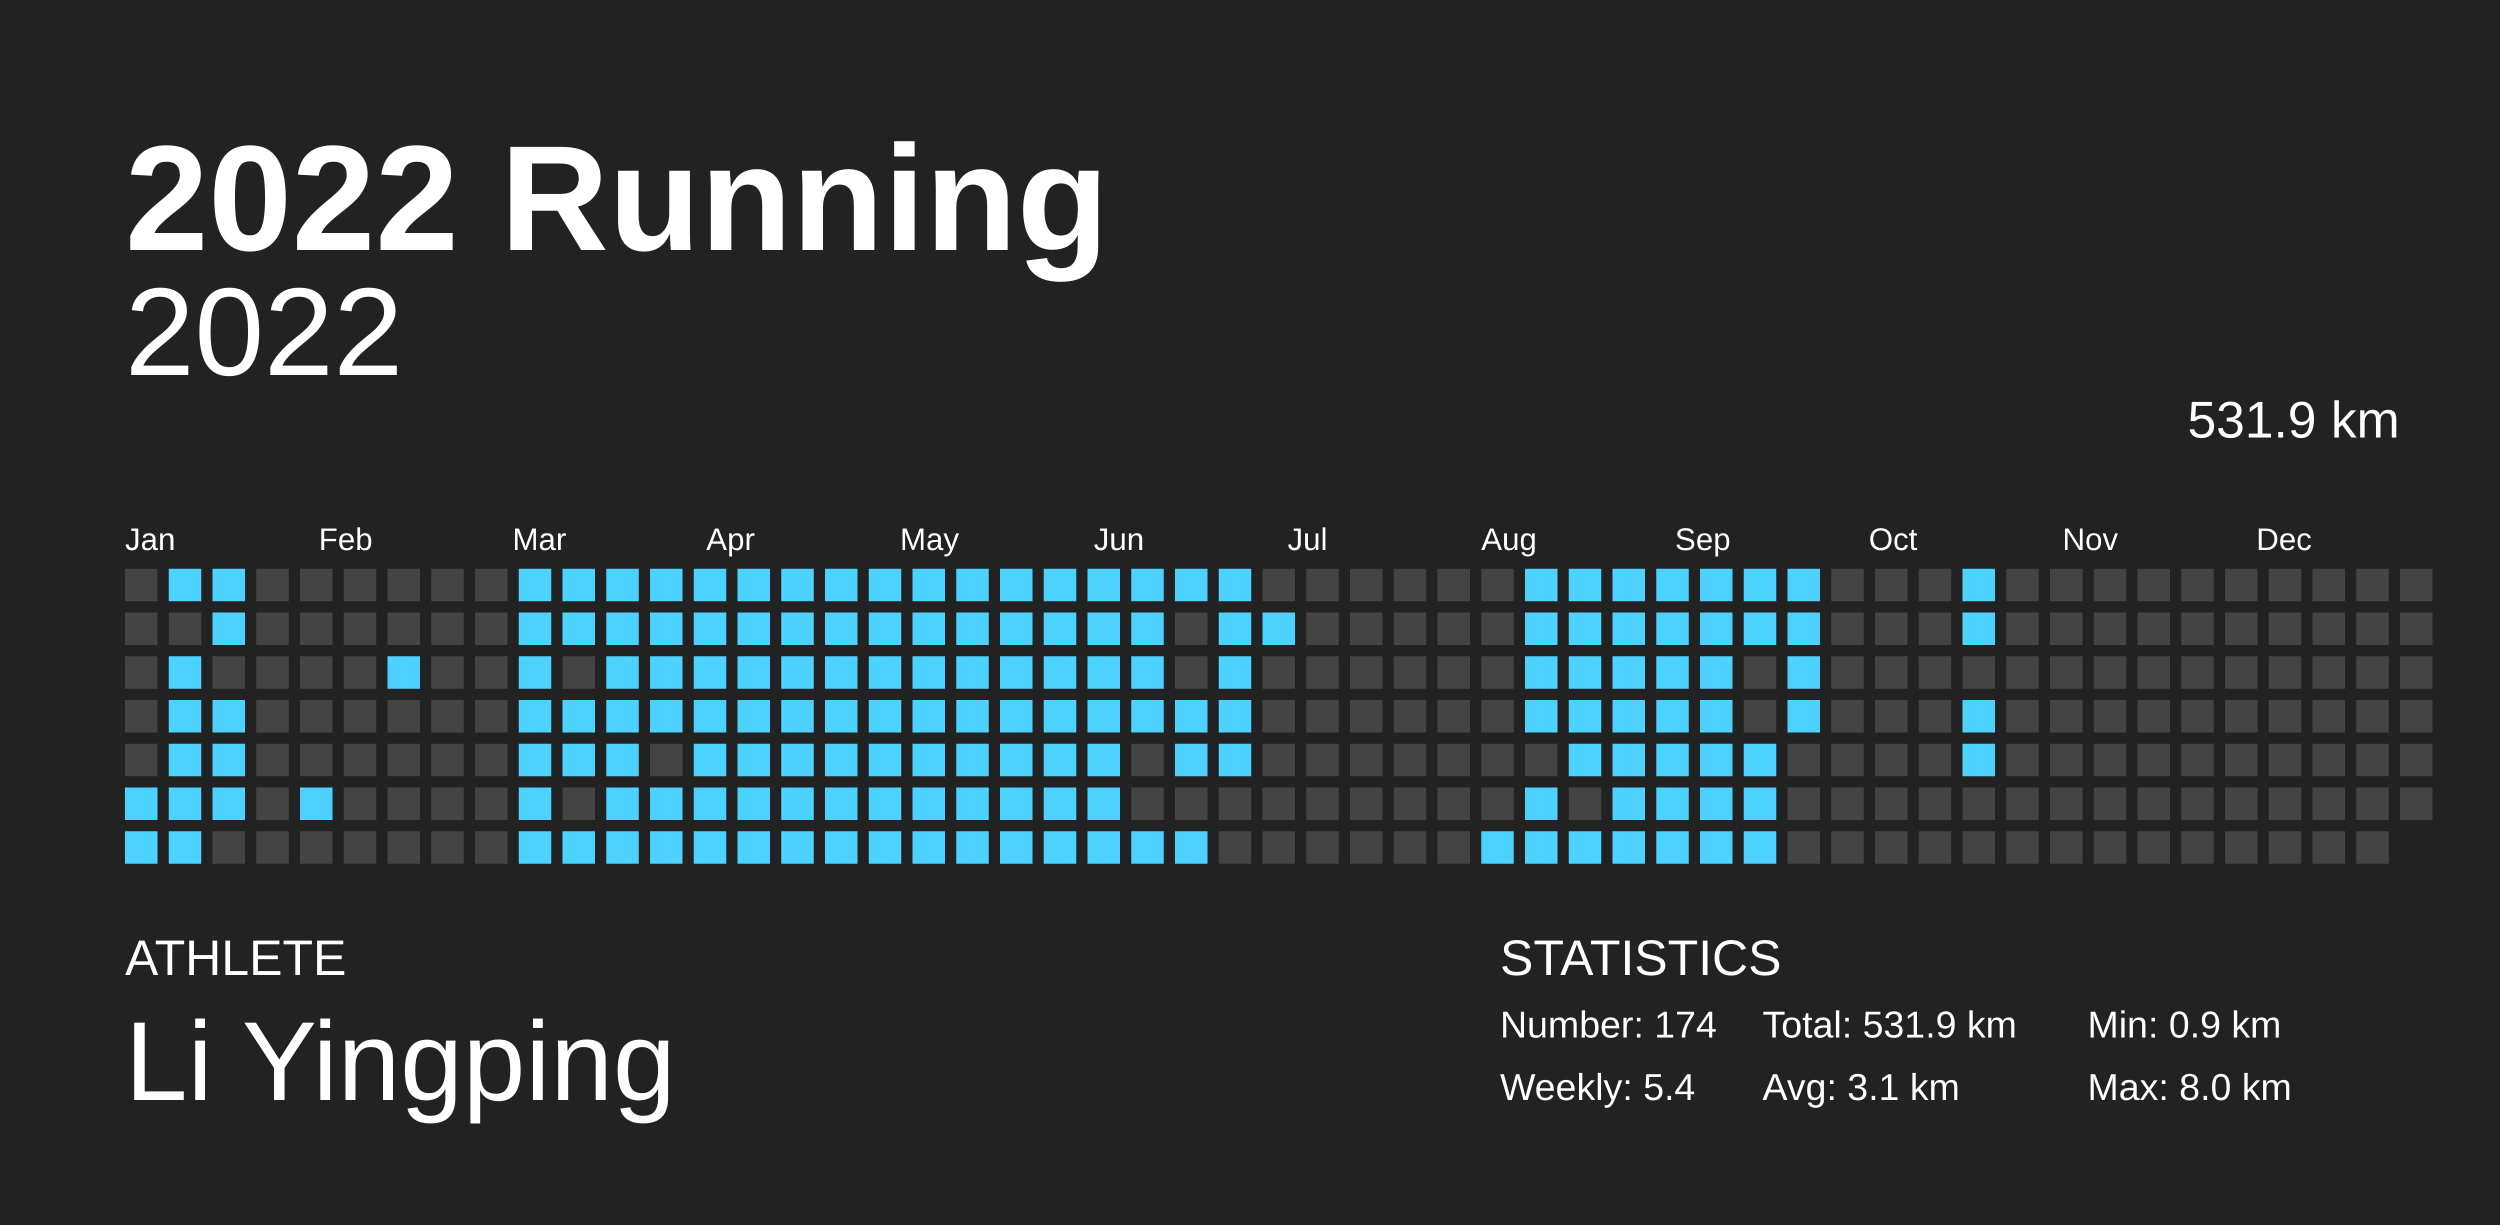
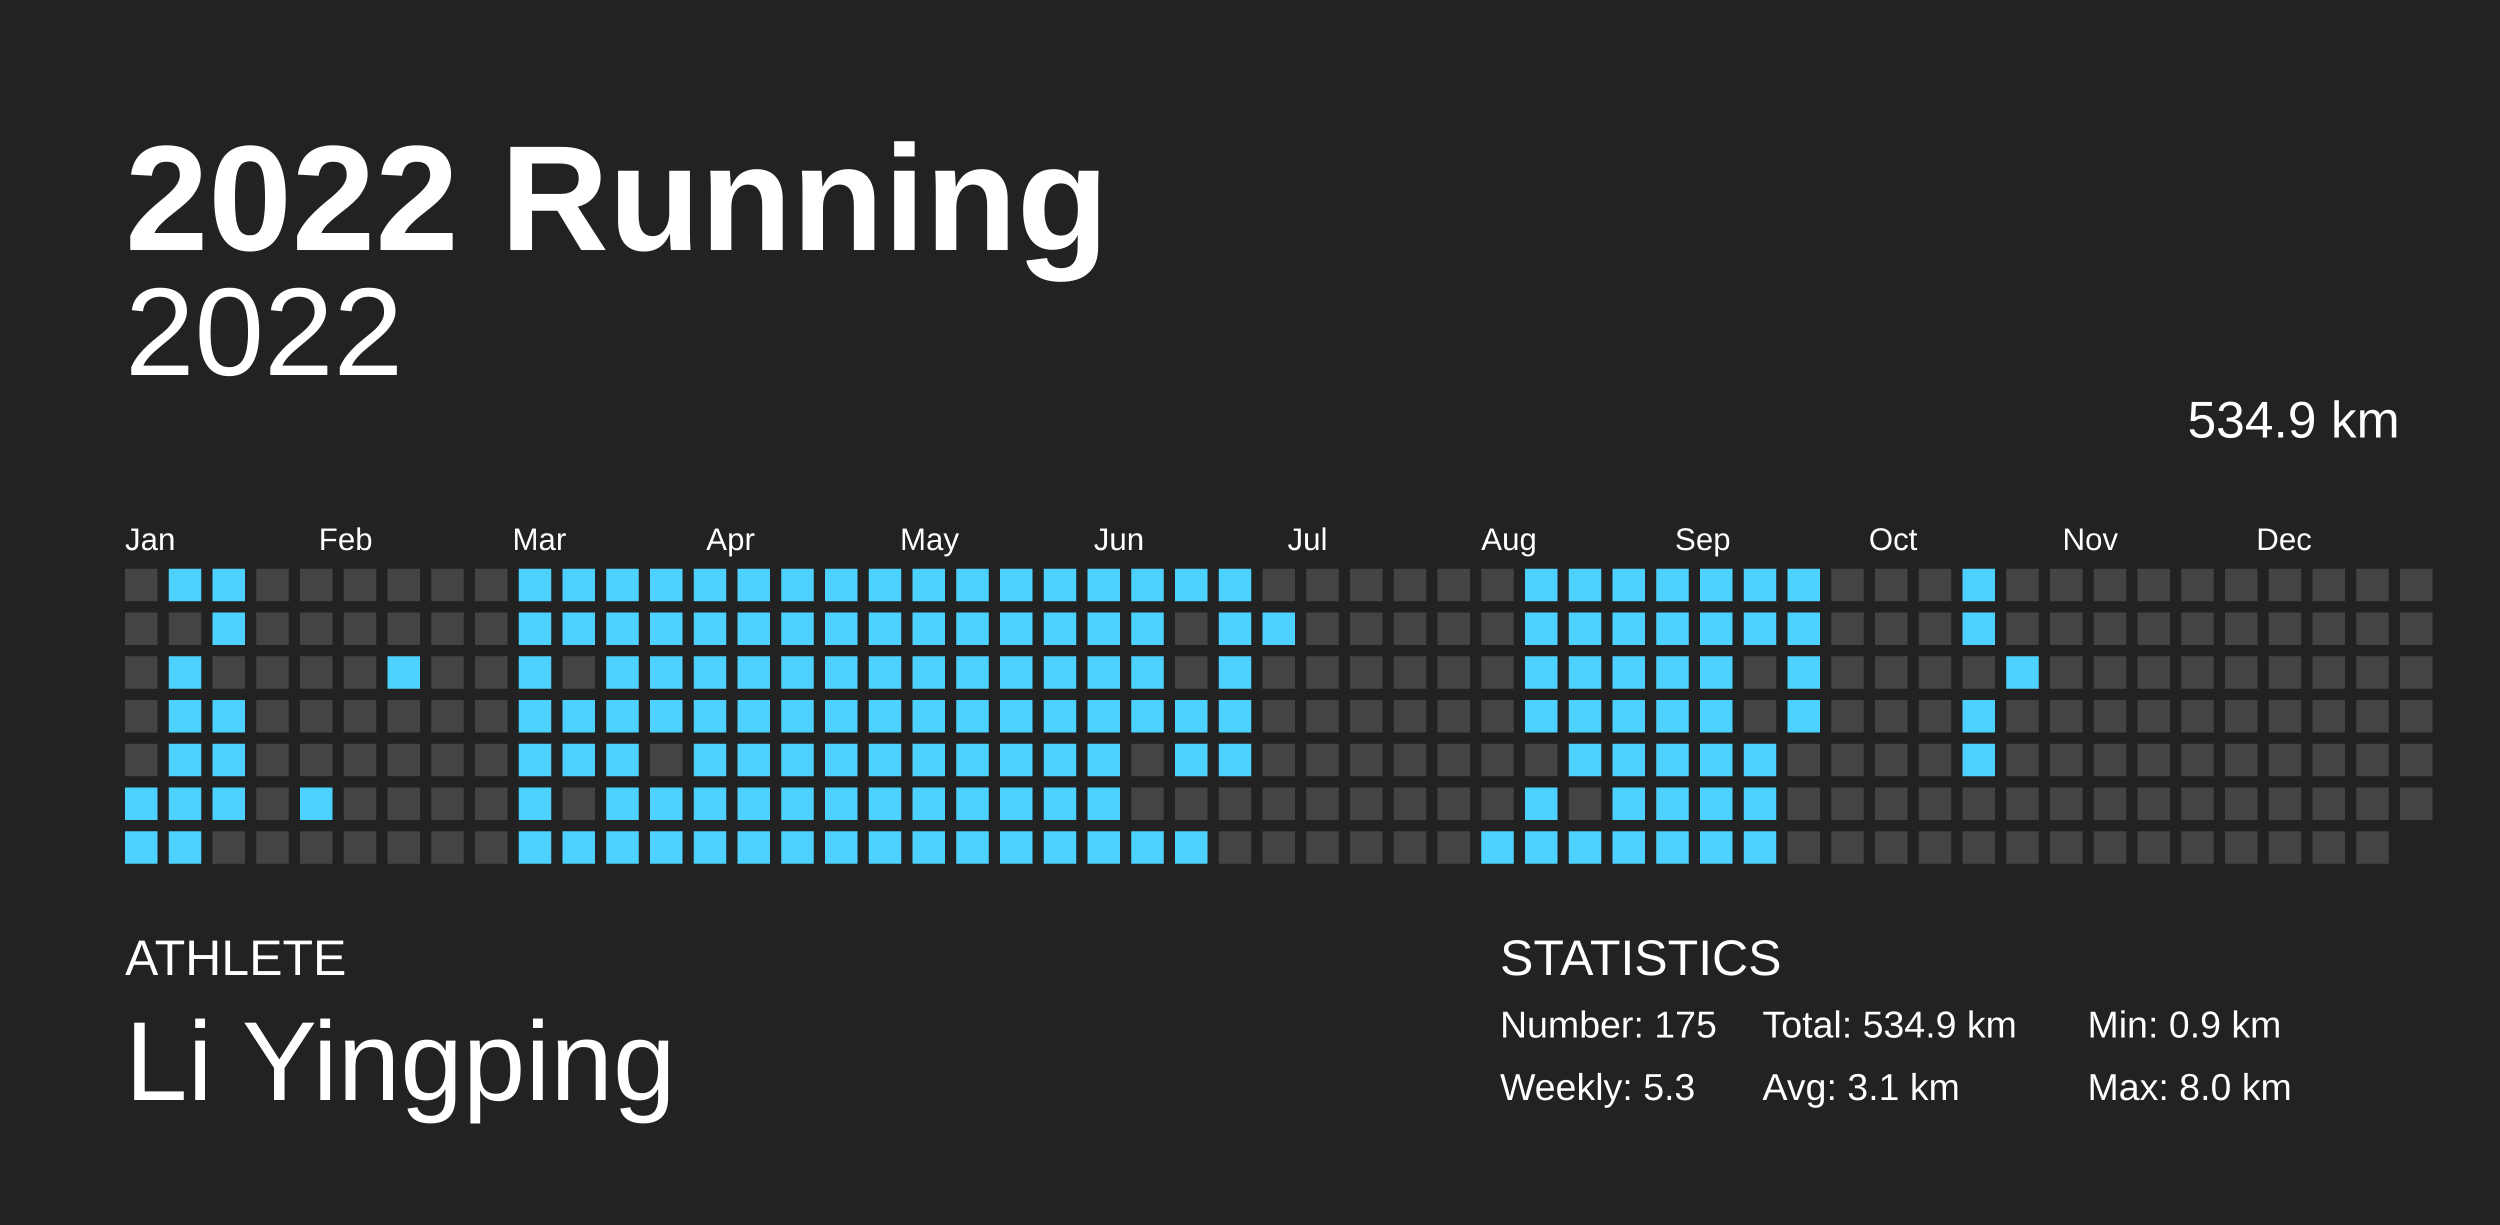
<svg xmlns="http://www.w3.org/2000/svg" baseProfile="full" height="98mm" version="1.1" viewBox="0,0,200,98" width="200mm">
  <defs />
  <rect fill="#222222" height="98" width="200" x="0" y="0" />
  <text fill="#FFFFFF" style="font-size:12px; font-family:Arial; font-weight:bold;" x="10" y="20">2022 Running</text>
  <text fill="#FFFFFF" style="font-size:4px; font-family:Arial" x="10" y="78">ATHLETE</text>
  <text fill="#FFFFFF" style="font-size:9px; font-family:Arial" x="10" y="88">Li Yingping</text>
  <text fill="#FFFFFF" style="font-size:4px; font-family:Arial" x="120" y="78">STATISTICS</text>
-   <text fill="#FFFFFF" style="font-size:3px; font-family:Arial" x="120" y="83">Number: 174</text>
-   <text fill="#FFFFFF" style="font-size:3px; font-family:Arial" x="120" y="88">Weekly: 5.4</text>
-   <text fill="#FFFFFF" style="font-size:3px; font-family:Arial" x="141" y="83">Total: 531.9 km</text>
+   <text fill="#FFFFFF" style="font-size:3px; font-family:Arial" x="120" y="83">Number: 175</text>
+   <text fill="#FFFFFF" style="font-size:3px; font-family:Arial" x="120" y="88">Weekly: 5.3</text>
+   <text fill="#FFFFFF" style="font-size:3px; font-family:Arial" x="141" y="83">Total: 534.9 km</text>
  <text fill="#FFFFFF" style="font-size:3px; font-family:Arial" x="141" y="88">Avg: 3.1 km</text>
  <text fill="#FFFFFF" style="font-size:3px; font-family:Arial" x="167" y="83">Min: 0.9 km</text>
  <text fill="#FFFFFF" style="font-size:3px; font-family:Arial" x="167" y="88">Max: 8.0 km</text>
  <text alignment-baseline="hanging" fill="#FFFFFF" style="font-size:10.0px; font-family:Arial;" x="10" y="30">2022</text>
-   <text alignment-baseline="hanging" fill="#FFFFFF" style="font-size:4.125px; font-family:Arial;" x="175" y="35">531.9 km</text>
+   <text alignment-baseline="hanging" fill="#FFFFFF" style="font-size:4.125px; font-family:Arial;" x="175" y="35">534.9 km</text>
  <text fill="#FFFFFF" style="font-size:2.5px; font-family:Arial" x="10.0" y="44">Jan</text>
  <text fill="#FFFFFF" style="font-size:2.5px; font-family:Arial" x="25.5" y="44">Feb</text>
  <text fill="#FFFFFF" style="font-size:2.5px; font-family:Arial" x="41.0" y="44">Mar</text>
  <text fill="#FFFFFF" style="font-size:2.5px; font-family:Arial" x="56.5" y="44">Apr</text>
  <text fill="#FFFFFF" style="font-size:2.5px; font-family:Arial" x="72.0" y="44">May</text>
  <text fill="#FFFFFF" style="font-size:2.5px; font-family:Arial" x="87.5" y="44">Jun</text>
  <text fill="#FFFFFF" style="font-size:2.5px; font-family:Arial" x="103.0" y="44">Jul</text>
  <text fill="#FFFFFF" style="font-size:2.5px; font-family:Arial" x="118.5" y="44">Aug</text>
  <text fill="#FFFFFF" style="font-size:2.5px; font-family:Arial" x="134.0" y="44">Sep</text>
  <text fill="#FFFFFF" style="font-size:2.5px; font-family:Arial" x="149.5" y="44">Oct</text>
  <text fill="#FFFFFF" style="font-size:2.5px; font-family:Arial" x="165.0" y="44">Nov</text>
  <text fill="#FFFFFF" style="font-size:2.5px; font-family:Arial" x="180.5" y="44">Dec</text>
  <rect fill="#444444" height="2.6" width="2.6" x="10.0" y="45.5" />
  <rect fill="#444444" height="2.6" width="2.6" x="10.0" y="49.0" />
  <rect fill="#444444" height="2.6" width="2.6" x="10.0" y="52.5" />
  <rect fill="#444444" height="2.6" width="2.6" x="10.0" y="56.0" />
  <rect fill="#444444" height="2.6" width="2.6" x="10.0" y="59.5" />
  <rect fill="#4dd2ff" height="2.6" width="2.6" x="10.0" y="63.0" />
  <rect fill="#4dd2ff" height="2.6" width="2.6" x="10.0" y="66.5" />
  <rect fill="#4dd2ff" height="2.6" width="2.6" x="13.5" y="45.5" />
  <rect fill="#444444" height="2.6" width="2.6" x="13.5" y="49.0" />
  <rect fill="#4dd2ff" height="2.6" width="2.6" x="13.5" y="52.5" />
  <rect fill="#4dd2ff" height="2.6" width="2.6" x="13.5" y="56.0" />
  <rect fill="#4dd2ff" height="2.6" width="2.6" x="13.5" y="59.5" />
  <rect fill="#4dd2ff" height="2.6" width="2.6" x="13.5" y="63.0" />
  <rect fill="#4dd2ff" height="2.6" width="2.6" x="13.5" y="66.5" />
  <rect fill="#4dd2ff" height="2.6" width="2.6" x="17.0" y="45.5" />
  <rect fill="#4dd2ff" height="2.6" width="2.6" x="17.0" y="49.0" />
  <rect fill="#444444" height="2.6" width="2.6" x="17.0" y="52.5" />
  <rect fill="#4dd2ff" height="2.6" width="2.6" x="17.0" y="56.0" />
  <rect fill="#4dd2ff" height="2.6" width="2.6" x="17.0" y="59.5" />
  <rect fill="#4dd2ff" height="2.6" width="2.6" x="17.0" y="63.0" />
  <rect fill="#444444" height="2.6" width="2.6" x="17.0" y="66.5" />
  <rect fill="#444444" height="2.6" width="2.6" x="20.5" y="45.5" />
  <rect fill="#444444" height="2.6" width="2.6" x="20.5" y="49.0" />
  <rect fill="#444444" height="2.6" width="2.6" x="20.5" y="52.5" />
  <rect fill="#444444" height="2.6" width="2.6" x="20.5" y="56.0" />
  <rect fill="#444444" height="2.6" width="2.6" x="20.5" y="59.5" />
  <rect fill="#444444" height="2.6" width="2.6" x="20.5" y="63.0" />
  <rect fill="#444444" height="2.6" width="2.6" x="20.5" y="66.5" />
  <rect fill="#444444" height="2.6" width="2.6" x="24.0" y="45.5" />
  <rect fill="#444444" height="2.6" width="2.6" x="24.0" y="49.0" />
  <rect fill="#444444" height="2.6" width="2.6" x="24.0" y="52.5" />
  <rect fill="#444444" height="2.6" width="2.6" x="24.0" y="56.0" />
  <rect fill="#444444" height="2.6" width="2.6" x="24.0" y="59.5" />
  <rect fill="#4dd2ff" height="2.6" width="2.6" x="24.0" y="63.0" />
  <rect fill="#444444" height="2.6" width="2.6" x="24.0" y="66.5" />
  <rect fill="#444444" height="2.6" width="2.6" x="27.5" y="45.5" />
  <rect fill="#444444" height="2.6" width="2.6" x="27.5" y="49.0" />
  <rect fill="#444444" height="2.6" width="2.6" x="27.5" y="52.5" />
  <rect fill="#444444" height="2.6" width="2.6" x="27.5" y="56.0" />
  <rect fill="#444444" height="2.6" width="2.6" x="27.5" y="59.5" />
  <rect fill="#444444" height="2.6" width="2.6" x="27.5" y="63.0" />
  <rect fill="#444444" height="2.6" width="2.6" x="27.5" y="66.5" />
  <rect fill="#444444" height="2.6" width="2.6" x="31.0" y="45.5" />
  <rect fill="#444444" height="2.6" width="2.6" x="31.0" y="49.0" />
  <rect fill="#4dd2ff" height="2.6" width="2.6" x="31.0" y="52.5" />
  <rect fill="#444444" height="2.6" width="2.6" x="31.0" y="56.0" />
  <rect fill="#444444" height="2.6" width="2.6" x="31.0" y="59.5" />
  <rect fill="#444444" height="2.6" width="2.6" x="31.0" y="63.0" />
  <rect fill="#444444" height="2.6" width="2.6" x="31.0" y="66.5" />
  <rect fill="#444444" height="2.6" width="2.6" x="34.5" y="45.5" />
  <rect fill="#444444" height="2.6" width="2.6" x="34.5" y="49.0" />
  <rect fill="#444444" height="2.6" width="2.6" x="34.5" y="52.5" />
  <rect fill="#444444" height="2.6" width="2.6" x="34.5" y="56.0" />
  <rect fill="#444444" height="2.6" width="2.6" x="34.5" y="59.5" />
  <rect fill="#444444" height="2.6" width="2.6" x="34.5" y="63.0" />
  <rect fill="#444444" height="2.6" width="2.6" x="34.5" y="66.5" />
  <rect fill="#444444" height="2.6" width="2.6" x="38.0" y="45.5" />
  <rect fill="#444444" height="2.6" width="2.6" x="38.0" y="49.0" />
  <rect fill="#444444" height="2.6" width="2.6" x="38.0" y="52.5" />
  <rect fill="#444444" height="2.6" width="2.6" x="38.0" y="56.0" />
  <rect fill="#444444" height="2.6" width="2.6" x="38.0" y="59.5" />
  <rect fill="#444444" height="2.6" width="2.6" x="38.0" y="63.0" />
  <rect fill="#444444" height="2.6" width="2.6" x="38.0" y="66.5" />
  <rect fill="#4dd2ff" height="2.6" width="2.6" x="41.5" y="45.5" />
  <rect fill="#4dd2ff" height="2.6" width="2.6" x="41.5" y="49.0" />
  <rect fill="#4dd2ff" height="2.6" width="2.6" x="41.5" y="52.5" />
  <rect fill="#4dd2ff" height="2.6" width="2.6" x="41.5" y="56.0" />
  <rect fill="#4dd2ff" height="2.6" width="2.6" x="41.5" y="59.5" />
  <rect fill="#4dd2ff" height="2.6" width="2.6" x="41.5" y="63.0" />
  <rect fill="#4dd2ff" height="2.6" width="2.6" x="41.5" y="66.5" />
  <rect fill="#4dd2ff" height="2.6" width="2.6" x="45.0" y="45.5" />
  <rect fill="#4dd2ff" height="2.6" width="2.6" x="45.0" y="49.0" />
  <rect fill="#444444" height="2.6" width="2.6" x="45.0" y="52.5" />
  <rect fill="#4dd2ff" height="2.6" width="2.6" x="45.0" y="56.0" />
  <rect fill="#4dd2ff" height="2.6" width="2.6" x="45.0" y="59.5" />
  <rect fill="#444444" height="2.6" width="2.6" x="45.0" y="63.0" />
  <rect fill="#4dd2ff" height="2.6" width="2.6" x="45.0" y="66.5" />
  <rect fill="#4dd2ff" height="2.6" width="2.6" x="48.5" y="45.5" />
  <rect fill="#4dd2ff" height="2.6" width="2.6" x="48.5" y="49.0" />
  <rect fill="#4dd2ff" height="2.6" width="2.6" x="48.5" y="52.5" />
  <rect fill="#4dd2ff" height="2.6" width="2.6" x="48.5" y="56.0" />
  <rect fill="#4dd2ff" height="2.6" width="2.6" x="48.5" y="59.5" />
  <rect fill="#4dd2ff" height="2.6" width="2.6" x="48.5" y="63.0" />
  <rect fill="#4dd2ff" height="2.6" width="2.6" x="48.5" y="66.5" />
  <rect fill="#4dd2ff" height="2.6" width="2.6" x="52.0" y="45.5" />
  <rect fill="#4dd2ff" height="2.6" width="2.6" x="52.0" y="49.0" />
  <rect fill="#4dd2ff" height="2.6" width="2.6" x="52.0" y="52.5" />
  <rect fill="#4dd2ff" height="2.6" width="2.6" x="52.0" y="56.0" />
  <rect fill="#444444" height="2.6" width="2.6" x="52.0" y="59.5" />
  <rect fill="#4dd2ff" height="2.6" width="2.6" x="52.0" y="63.0" />
  <rect fill="#4dd2ff" height="2.6" width="2.6" x="52.0" y="66.5" />
  <rect fill="#4dd2ff" height="2.6" width="2.6" x="55.5" y="45.5" />
  <rect fill="#4dd2ff" height="2.6" width="2.6" x="55.5" y="49.0" />
  <rect fill="#4dd2ff" height="2.6" width="2.6" x="55.5" y="52.5" />
  <rect fill="#4dd2ff" height="2.6" width="2.6" x="55.5" y="56.0" />
  <rect fill="#4dd2ff" height="2.6" width="2.6" x="55.5" y="59.5" />
  <rect fill="#4dd2ff" height="2.6" width="2.6" x="55.5" y="63.0" />
  <rect fill="#4dd2ff" height="2.6" width="2.6" x="55.5" y="66.5" />
  <rect fill="#4dd2ff" height="2.6" width="2.6" x="59.0" y="45.5" />
  <rect fill="#4dd2ff" height="2.6" width="2.6" x="59.0" y="49.0" />
  <rect fill="#4dd2ff" height="2.6" width="2.6" x="59.0" y="52.5" />
  <rect fill="#4dd2ff" height="2.6" width="2.6" x="59.0" y="56.0" />
  <rect fill="#4dd2ff" height="2.6" width="2.6" x="59.0" y="59.5" />
  <rect fill="#4dd2ff" height="2.6" width="2.6" x="59.0" y="63.0" />
  <rect fill="#4dd2ff" height="2.6" width="2.6" x="59.0" y="66.5" />
  <rect fill="#4dd2ff" height="2.6" width="2.6" x="62.5" y="45.5" />
  <rect fill="#4dd2ff" height="2.6" width="2.6" x="62.5" y="49.0" />
  <rect fill="#4dd2ff" height="2.6" width="2.6" x="62.5" y="52.5" />
  <rect fill="#4dd2ff" height="2.6" width="2.6" x="62.5" y="56.0" />
  <rect fill="#4dd2ff" height="2.6" width="2.6" x="62.5" y="59.5" />
  <rect fill="#4dd2ff" height="2.6" width="2.6" x="62.5" y="63.0" />
  <rect fill="#4dd2ff" height="2.6" width="2.6" x="62.5" y="66.5" />
  <rect fill="#4dd2ff" height="2.6" width="2.6" x="66.0" y="45.5" />
  <rect fill="#4dd2ff" height="2.6" width="2.6" x="66.0" y="49.0" />
  <rect fill="#4dd2ff" height="2.6" width="2.6" x="66.0" y="52.5" />
  <rect fill="#4dd2ff" height="2.6" width="2.6" x="66.0" y="56.0" />
  <rect fill="#4dd2ff" height="2.6" width="2.6" x="66.0" y="59.5" />
  <rect fill="#4dd2ff" height="2.6" width="2.6" x="66.0" y="63.0" />
  <rect fill="#4dd2ff" height="2.6" width="2.6" x="66.0" y="66.5" />
  <rect fill="#4dd2ff" height="2.6" width="2.6" x="69.5" y="45.5" />
  <rect fill="#4dd2ff" height="2.6" width="2.6" x="69.5" y="49.0" />
  <rect fill="#4dd2ff" height="2.6" width="2.6" x="69.5" y="52.5" />
  <rect fill="#4dd2ff" height="2.6" width="2.6" x="69.5" y="56.0" />
  <rect fill="#4dd2ff" height="2.6" width="2.6" x="69.5" y="59.5" />
  <rect fill="#4dd2ff" height="2.6" width="2.6" x="69.5" y="63.0" />
  <rect fill="#4dd2ff" height="2.6" width="2.6" x="69.5" y="66.5" />
  <rect fill="#4dd2ff" height="2.6" width="2.6" x="73.0" y="45.5" />
  <rect fill="#4dd2ff" height="2.6" width="2.6" x="73.0" y="49.0" />
  <rect fill="#4dd2ff" height="2.6" width="2.6" x="73.0" y="52.5" />
  <rect fill="#4dd2ff" height="2.6" width="2.6" x="73.0" y="56.0" />
  <rect fill="#4dd2ff" height="2.6" width="2.6" x="73.0" y="59.5" />
  <rect fill="#4dd2ff" height="2.6" width="2.6" x="73.0" y="63.0" />
  <rect fill="#4dd2ff" height="2.6" width="2.6" x="73.0" y="66.5" />
  <rect fill="#4dd2ff" height="2.6" width="2.6" x="76.5" y="45.5" />
  <rect fill="#4dd2ff" height="2.6" width="2.6" x="76.5" y="49.0" />
  <rect fill="#4dd2ff" height="2.6" width="2.6" x="76.5" y="52.5" />
  <rect fill="#4dd2ff" height="2.6" width="2.6" x="76.5" y="56.0" />
  <rect fill="#4dd2ff" height="2.6" width="2.6" x="76.5" y="59.5" />
  <rect fill="#4dd2ff" height="2.6" width="2.6" x="76.5" y="63.0" />
  <rect fill="#4dd2ff" height="2.6" width="2.6" x="76.5" y="66.5" />
  <rect fill="#4dd2ff" height="2.6" width="2.6" x="80.0" y="45.5" />
  <rect fill="#4dd2ff" height="2.6" width="2.6" x="80.0" y="49.0" />
  <rect fill="#4dd2ff" height="2.6" width="2.6" x="80.0" y="52.5" />
  <rect fill="#4dd2ff" height="2.6" width="2.6" x="80.0" y="56.0" />
  <rect fill="#4dd2ff" height="2.6" width="2.6" x="80.0" y="59.5" />
  <rect fill="#4dd2ff" height="2.6" width="2.6" x="80.0" y="63.0" />
  <rect fill="#4dd2ff" height="2.6" width="2.6" x="80.0" y="66.5" />
  <rect fill="#4dd2ff" height="2.6" width="2.6" x="83.5" y="45.5" />
  <rect fill="#4dd2ff" height="2.6" width="2.6" x="83.5" y="49.0" />
  <rect fill="#4dd2ff" height="2.6" width="2.6" x="83.5" y="52.5" />
  <rect fill="#4dd2ff" height="2.6" width="2.6" x="83.5" y="56.0" />
  <rect fill="#4dd2ff" height="2.6" width="2.6" x="83.5" y="59.5" />
  <rect fill="#4dd2ff" height="2.6" width="2.6" x="83.5" y="63.0" />
  <rect fill="#4dd2ff" height="2.6" width="2.6" x="83.5" y="66.5" />
  <rect fill="#4dd2ff" height="2.6" width="2.6" x="87.0" y="45.5" />
  <rect fill="#4dd2ff" height="2.6" width="2.6" x="87.0" y="49.0" />
  <rect fill="#4dd2ff" height="2.6" width="2.6" x="87.0" y="52.5" />
  <rect fill="#4dd2ff" height="2.6" width="2.6" x="87.0" y="56.0" />
  <rect fill="#4dd2ff" height="2.6" width="2.6" x="87.0" y="59.5" />
  <rect fill="#4dd2ff" height="2.6" width="2.6" x="87.0" y="63.0" />
  <rect fill="#4dd2ff" height="2.6" width="2.6" x="87.0" y="66.5" />
  <rect fill="#4dd2ff" height="2.6" width="2.6" x="90.5" y="45.5" />
  <rect fill="#4dd2ff" height="2.6" width="2.6" x="90.5" y="49.0" />
  <rect fill="#4dd2ff" height="2.6" width="2.6" x="90.5" y="52.5" />
  <rect fill="#4dd2ff" height="2.6" width="2.6" x="90.5" y="56.0" />
  <rect fill="#444444" height="2.6" width="2.6" x="90.5" y="59.5" />
  <rect fill="#444444" height="2.6" width="2.6" x="90.5" y="63.0" />
  <rect fill="#4dd2ff" height="2.6" width="2.6" x="90.5" y="66.5" />
  <rect fill="#4dd2ff" height="2.6" width="2.6" x="94.0" y="45.5" />
  <rect fill="#444444" height="2.6" width="2.6" x="94.0" y="49.0" />
  <rect fill="#444444" height="2.6" width="2.6" x="94.0" y="52.5" />
  <rect fill="#4dd2ff" height="2.6" width="2.6" x="94.0" y="56.0" />
  <rect fill="#4dd2ff" height="2.6" width="2.6" x="94.0" y="59.5" />
  <rect fill="#444444" height="2.6" width="2.6" x="94.0" y="63.0" />
  <rect fill="#4dd2ff" height="2.6" width="2.6" x="94.0" y="66.5" />
  <rect fill="#4dd2ff" height="2.6" width="2.6" x="97.5" y="45.5" />
  <rect fill="#4dd2ff" height="2.6" width="2.6" x="97.5" y="49.0" />
  <rect fill="#4dd2ff" height="2.6" width="2.6" x="97.5" y="52.5" />
  <rect fill="#4dd2ff" height="2.6" width="2.6" x="97.5" y="56.0" />
  <rect fill="#4dd2ff" height="2.6" width="2.6" x="97.5" y="59.5" />
  <rect fill="#444444" height="2.6" width="2.6" x="97.5" y="63.0" />
  <rect fill="#444444" height="2.6" width="2.6" x="97.5" y="66.5" />
  <rect fill="#444444" height="2.6" width="2.6" x="101.0" y="45.5" />
  <rect fill="#4dd2ff" height="2.6" width="2.6" x="101.0" y="49.0" />
  <rect fill="#444444" height="2.6" width="2.6" x="101.0" y="52.5" />
  <rect fill="#444444" height="2.6" width="2.6" x="101.0" y="56.0" />
  <rect fill="#444444" height="2.6" width="2.6" x="101.0" y="59.5" />
  <rect fill="#444444" height="2.6" width="2.6" x="101.0" y="63.0" />
  <rect fill="#444444" height="2.6" width="2.6" x="101.0" y="66.5" />
  <rect fill="#444444" height="2.6" width="2.6" x="104.5" y="45.5" />
  <rect fill="#444444" height="2.6" width="2.6" x="104.5" y="49.0" />
  <rect fill="#444444" height="2.6" width="2.6" x="104.5" y="52.5" />
  <rect fill="#444444" height="2.6" width="2.6" x="104.5" y="56.0" />
  <rect fill="#444444" height="2.6" width="2.6" x="104.5" y="59.5" />
  <rect fill="#444444" height="2.6" width="2.6" x="104.5" y="63.0" />
  <rect fill="#444444" height="2.6" width="2.6" x="104.5" y="66.5" />
  <rect fill="#444444" height="2.6" width="2.6" x="108.0" y="45.5" />
  <rect fill="#444444" height="2.6" width="2.6" x="108.0" y="49.0" />
  <rect fill="#444444" height="2.6" width="2.6" x="108.0" y="52.5" />
  <rect fill="#444444" height="2.6" width="2.6" x="108.0" y="56.0" />
  <rect fill="#444444" height="2.6" width="2.6" x="108.0" y="59.5" />
  <rect fill="#444444" height="2.6" width="2.6" x="108.0" y="63.0" />
  <rect fill="#444444" height="2.6" width="2.6" x="108.0" y="66.5" />
  <rect fill="#444444" height="2.6" width="2.6" x="111.5" y="45.5" />
  <rect fill="#444444" height="2.6" width="2.6" x="111.5" y="49.0" />
  <rect fill="#444444" height="2.6" width="2.6" x="111.5" y="52.5" />
  <rect fill="#444444" height="2.6" width="2.6" x="111.5" y="56.0" />
  <rect fill="#444444" height="2.6" width="2.6" x="111.5" y="59.5" />
  <rect fill="#444444" height="2.6" width="2.6" x="111.5" y="63.0" />
  <rect fill="#444444" height="2.6" width="2.6" x="111.5" y="66.5" />
  <rect fill="#444444" height="2.6" width="2.6" x="115.0" y="45.5" />
  <rect fill="#444444" height="2.6" width="2.6" x="115.0" y="49.0" />
  <rect fill="#444444" height="2.6" width="2.6" x="115.0" y="52.5" />
  <rect fill="#444444" height="2.6" width="2.6" x="115.0" y="56.0" />
  <rect fill="#444444" height="2.6" width="2.6" x="115.0" y="59.5" />
  <rect fill="#444444" height="2.6" width="2.6" x="115.0" y="63.0" />
  <rect fill="#444444" height="2.6" width="2.6" x="115.0" y="66.5" />
  <rect fill="#444444" height="2.6" width="2.6" x="118.5" y="45.5" />
  <rect fill="#444444" height="2.6" width="2.6" x="118.5" y="49.0" />
  <rect fill="#444444" height="2.6" width="2.6" x="118.5" y="52.5" />
  <rect fill="#444444" height="2.6" width="2.6" x="118.5" y="56.0" />
  <rect fill="#444444" height="2.6" width="2.6" x="118.5" y="59.5" />
  <rect fill="#444444" height="2.6" width="2.6" x="118.5" y="63.0" />
  <rect fill="#4dd2ff" height="2.6" width="2.6" x="118.5" y="66.5" />
  <rect fill="#4dd2ff" height="2.6" width="2.6" x="122.0" y="45.5" />
  <rect fill="#4dd2ff" height="2.6" width="2.6" x="122.0" y="49.0" />
  <rect fill="#4dd2ff" height="2.6" width="2.6" x="122.0" y="52.5" />
  <rect fill="#4dd2ff" height="2.6" width="2.6" x="122.0" y="56.0" />
  <rect fill="#444444" height="2.6" width="2.6" x="122.0" y="59.5" />
  <rect fill="#4dd2ff" height="2.6" width="2.6" x="122.0" y="63.0" />
  <rect fill="#4dd2ff" height="2.6" width="2.6" x="122.0" y="66.5" />
  <rect fill="#4dd2ff" height="2.6" width="2.6" x="125.5" y="45.5" />
  <rect fill="#4dd2ff" height="2.6" width="2.6" x="125.5" y="49.0" />
  <rect fill="#4dd2ff" height="2.6" width="2.6" x="125.5" y="52.5" />
  <rect fill="#4dd2ff" height="2.6" width="2.6" x="125.5" y="56.0" />
  <rect fill="#4dd2ff" height="2.6" width="2.6" x="125.5" y="59.5" />
  <rect fill="#444444" height="2.6" width="2.6" x="125.5" y="63.0" />
  <rect fill="#4dd2ff" height="2.6" width="2.6" x="125.5" y="66.5" />
  <rect fill="#4dd2ff" height="2.6" width="2.6" x="129.0" y="45.5" />
  <rect fill="#4dd2ff" height="2.6" width="2.6" x="129.0" y="49.0" />
  <rect fill="#4dd2ff" height="2.6" width="2.6" x="129.0" y="52.5" />
  <rect fill="#4dd2ff" height="2.6" width="2.6" x="129.0" y="56.0" />
  <rect fill="#4dd2ff" height="2.6" width="2.6" x="129.0" y="59.5" />
  <rect fill="#4dd2ff" height="2.6" width="2.6" x="129.0" y="63.0" />
  <rect fill="#4dd2ff" height="2.6" width="2.6" x="129.0" y="66.5" />
  <rect fill="#4dd2ff" height="2.6" width="2.6" x="132.5" y="45.5" />
  <rect fill="#4dd2ff" height="2.6" width="2.6" x="132.5" y="49.0" />
  <rect fill="#4dd2ff" height="2.6" width="2.6" x="132.5" y="52.5" />
  <rect fill="#4dd2ff" height="2.6" width="2.6" x="132.5" y="56.0" />
  <rect fill="#4dd2ff" height="2.6" width="2.6" x="132.5" y="59.5" />
  <rect fill="#4dd2ff" height="2.6" width="2.6" x="132.5" y="63.0" />
  <rect fill="#4dd2ff" height="2.6" width="2.6" x="132.5" y="66.5" />
  <rect fill="#4dd2ff" height="2.6" width="2.6" x="136.0" y="45.5" />
  <rect fill="#4dd2ff" height="2.6" width="2.6" x="136.0" y="49.0" />
  <rect fill="#4dd2ff" height="2.6" width="2.6" x="136.0" y="52.5" />
  <rect fill="#4dd2ff" height="2.6" width="2.6" x="136.0" y="56.0" />
  <rect fill="#4dd2ff" height="2.6" width="2.6" x="136.0" y="59.5" />
  <rect fill="#4dd2ff" height="2.6" width="2.6" x="136.0" y="63.0" />
  <rect fill="#4dd2ff" height="2.6" width="2.6" x="136.0" y="66.5" />
  <rect fill="#4dd2ff" height="2.6" width="2.6" x="139.5" y="45.5" />
  <rect fill="#4dd2ff" height="2.6" width="2.6" x="139.5" y="49.0" />
  <rect fill="#444444" height="2.6" width="2.6" x="139.5" y="52.5" />
  <rect fill="#444444" height="2.6" width="2.6" x="139.5" y="56.0" />
  <rect fill="#4dd2ff" height="2.6" width="2.6" x="139.5" y="59.5" />
  <rect fill="#4dd2ff" height="2.6" width="2.6" x="139.5" y="63.0" />
  <rect fill="#4dd2ff" height="2.6" width="2.6" x="139.5" y="66.5" />
  <rect fill="#4dd2ff" height="2.6" width="2.6" x="143.0" y="45.5" />
  <rect fill="#4dd2ff" height="2.6" width="2.6" x="143.0" y="49.0" />
  <rect fill="#4dd2ff" height="2.6" width="2.6" x="143.0" y="52.5" />
  <rect fill="#4dd2ff" height="2.6" width="2.6" x="143.0" y="56.0" />
  <rect fill="#444444" height="2.6" width="2.6" x="143.0" y="59.5" />
  <rect fill="#444444" height="2.6" width="2.6" x="143.0" y="63.0" />
  <rect fill="#444444" height="2.6" width="2.6" x="143.0" y="66.5" />
  <rect fill="#444444" height="2.6" width="2.6" x="146.5" y="45.5" />
  <rect fill="#444444" height="2.6" width="2.6" x="146.5" y="49.0" />
  <rect fill="#444444" height="2.6" width="2.6" x="146.5" y="52.5" />
  <rect fill="#444444" height="2.6" width="2.6" x="146.5" y="56.0" />
  <rect fill="#444444" height="2.6" width="2.6" x="146.5" y="59.5" />
  <rect fill="#444444" height="2.6" width="2.6" x="146.5" y="63.0" />
  <rect fill="#444444" height="2.6" width="2.6" x="146.5" y="66.5" />
  <rect fill="#444444" height="2.6" width="2.6" x="150.0" y="45.5" />
  <rect fill="#444444" height="2.6" width="2.6" x="150.0" y="49.0" />
  <rect fill="#444444" height="2.6" width="2.6" x="150.0" y="52.5" />
  <rect fill="#444444" height="2.6" width="2.6" x="150.0" y="56.0" />
  <rect fill="#444444" height="2.6" width="2.6" x="150.0" y="59.5" />
  <rect fill="#444444" height="2.6" width="2.6" x="150.0" y="63.0" />
  <rect fill="#444444" height="2.6" width="2.6" x="150.0" y="66.5" />
  <rect fill="#444444" height="2.6" width="2.6" x="153.5" y="45.5" />
  <rect fill="#444444" height="2.6" width="2.6" x="153.5" y="49.0" />
  <rect fill="#444444" height="2.6" width="2.6" x="153.5" y="52.5" />
  <rect fill="#444444" height="2.6" width="2.6" x="153.5" y="56.0" />
  <rect fill="#444444" height="2.6" width="2.6" x="153.5" y="59.5" />
  <rect fill="#444444" height="2.6" width="2.6" x="153.5" y="63.0" />
  <rect fill="#444444" height="2.6" width="2.6" x="153.5" y="66.5" />
  <rect fill="#4dd2ff" height="2.6" width="2.6" x="157.0" y="45.5" />
  <rect fill="#4dd2ff" height="2.6" width="2.6" x="157.0" y="49.0" />
  <rect fill="#444444" height="2.6" width="2.6" x="157.0" y="52.5" />
  <rect fill="#4dd2ff" height="2.6" width="2.6" x="157.0" y="56.0" />
  <rect fill="#4dd2ff" height="2.6" width="2.6" x="157.0" y="59.5" />
  <rect fill="#444444" height="2.6" width="2.6" x="157.0" y="63.0" />
  <rect fill="#444444" height="2.6" width="2.6" x="157.0" y="66.5" />
  <rect fill="#444444" height="2.6" width="2.6" x="160.5" y="45.5" />
  <rect fill="#444444" height="2.6" width="2.6" x="160.5" y="49.0" />
-   <rect fill="#444444" height="2.6" width="2.6" x="160.5" y="52.5" />
+   <rect fill="#4dd2ff" height="2.6" width="2.6" x="160.5" y="52.5" />
  <rect fill="#444444" height="2.6" width="2.6" x="160.5" y="56.0" />
  <rect fill="#444444" height="2.6" width="2.6" x="160.5" y="59.5" />
  <rect fill="#444444" height="2.6" width="2.6" x="160.5" y="63.0" />
  <rect fill="#444444" height="2.6" width="2.6" x="160.5" y="66.5" />
  <rect fill="#444444" height="2.6" width="2.6" x="164.0" y="45.5" />
  <rect fill="#444444" height="2.6" width="2.6" x="164.0" y="49.0" />
  <rect fill="#444444" height="2.6" width="2.6" x="164.0" y="52.5" />
  <rect fill="#444444" height="2.6" width="2.6" x="164.0" y="56.0" />
  <rect fill="#444444" height="2.6" width="2.6" x="164.0" y="59.5" />
  <rect fill="#444444" height="2.6" width="2.6" x="164.0" y="63.0" />
  <rect fill="#444444" height="2.6" width="2.6" x="164.0" y="66.5" />
  <rect fill="#444444" height="2.6" width="2.6" x="167.5" y="45.5" />
  <rect fill="#444444" height="2.6" width="2.6" x="167.5" y="49.0" />
  <rect fill="#444444" height="2.6" width="2.6" x="167.5" y="52.5" />
  <rect fill="#444444" height="2.6" width="2.6" x="167.5" y="56.0" />
  <rect fill="#444444" height="2.6" width="2.6" x="167.5" y="59.5" />
  <rect fill="#444444" height="2.6" width="2.6" x="167.5" y="63.0" />
  <rect fill="#444444" height="2.6" width="2.6" x="167.5" y="66.5" />
  <rect fill="#444444" height="2.6" width="2.6" x="171.0" y="45.5" />
  <rect fill="#444444" height="2.6" width="2.6" x="171.0" y="49.0" />
  <rect fill="#444444" height="2.6" width="2.6" x="171.0" y="52.5" />
  <rect fill="#444444" height="2.6" width="2.6" x="171.0" y="56.0" />
  <rect fill="#444444" height="2.6" width="2.6" x="171.0" y="59.5" />
  <rect fill="#444444" height="2.6" width="2.6" x="171.0" y="63.0" />
  <rect fill="#444444" height="2.6" width="2.6" x="171.0" y="66.5" />
  <rect fill="#444444" height="2.6" width="2.6" x="174.5" y="45.5" />
  <rect fill="#444444" height="2.6" width="2.6" x="174.5" y="49.0" />
  <rect fill="#444444" height="2.6" width="2.6" x="174.5" y="52.5" />
  <rect fill="#444444" height="2.6" width="2.6" x="174.5" y="56.0" />
  <rect fill="#444444" height="2.6" width="2.6" x="174.5" y="59.5" />
  <rect fill="#444444" height="2.6" width="2.6" x="174.5" y="63.0" />
  <rect fill="#444444" height="2.6" width="2.6" x="174.5" y="66.5" />
  <rect fill="#444444" height="2.6" width="2.6" x="178.0" y="45.5" />
  <rect fill="#444444" height="2.6" width="2.6" x="178.0" y="49.0" />
  <rect fill="#444444" height="2.6" width="2.6" x="178.0" y="52.5" />
  <rect fill="#444444" height="2.6" width="2.6" x="178.0" y="56.0" />
  <rect fill="#444444" height="2.6" width="2.6" x="178.0" y="59.5" />
  <rect fill="#444444" height="2.6" width="2.6" x="178.0" y="63.0" />
  <rect fill="#444444" height="2.6" width="2.6" x="178.0" y="66.5" />
  <rect fill="#444444" height="2.6" width="2.6" x="181.5" y="45.5" />
  <rect fill="#444444" height="2.6" width="2.6" x="181.5" y="49.0" />
  <rect fill="#444444" height="2.6" width="2.6" x="181.5" y="52.5" />
  <rect fill="#444444" height="2.6" width="2.6" x="181.5" y="56.0" />
  <rect fill="#444444" height="2.6" width="2.6" x="181.5" y="59.5" />
  <rect fill="#444444" height="2.6" width="2.6" x="181.5" y="63.0" />
  <rect fill="#444444" height="2.6" width="2.6" x="181.5" y="66.5" />
  <rect fill="#444444" height="2.6" width="2.6" x="185.0" y="45.5" />
  <rect fill="#444444" height="2.6" width="2.6" x="185.0" y="49.0" />
  <rect fill="#444444" height="2.6" width="2.6" x="185.0" y="52.5" />
  <rect fill="#444444" height="2.6" width="2.6" x="185.0" y="56.0" />
  <rect fill="#444444" height="2.6" width="2.6" x="185.0" y="59.5" />
  <rect fill="#444444" height="2.6" width="2.6" x="185.0" y="63.0" />
  <rect fill="#444444" height="2.6" width="2.6" x="185.0" y="66.5" />
  <rect fill="#444444" height="2.6" width="2.6" x="188.5" y="45.5" />
  <rect fill="#444444" height="2.6" width="2.6" x="188.5" y="49.0" />
  <rect fill="#444444" height="2.6" width="2.6" x="188.5" y="52.5" />
  <rect fill="#444444" height="2.6" width="2.6" x="188.5" y="56.0" />
  <rect fill="#444444" height="2.6" width="2.6" x="188.5" y="59.5" />
  <rect fill="#444444" height="2.6" width="2.6" x="188.5" y="63.0" />
  <rect fill="#444444" height="2.6" width="2.6" x="188.5" y="66.5" />
  <rect fill="#444444" height="2.6" width="2.6" x="192.0" y="45.5" />
  <rect fill="#444444" height="2.6" width="2.6" x="192.0" y="49.0" />
  <rect fill="#444444" height="2.6" width="2.6" x="192.0" y="52.5" />
  <rect fill="#444444" height="2.6" width="2.6" x="192.0" y="56.0" />
  <rect fill="#444444" height="2.6" width="2.6" x="192.0" y="59.5" />
  <rect fill="#444444" height="2.6" width="2.6" x="192.0" y="63.0" />
</svg>
